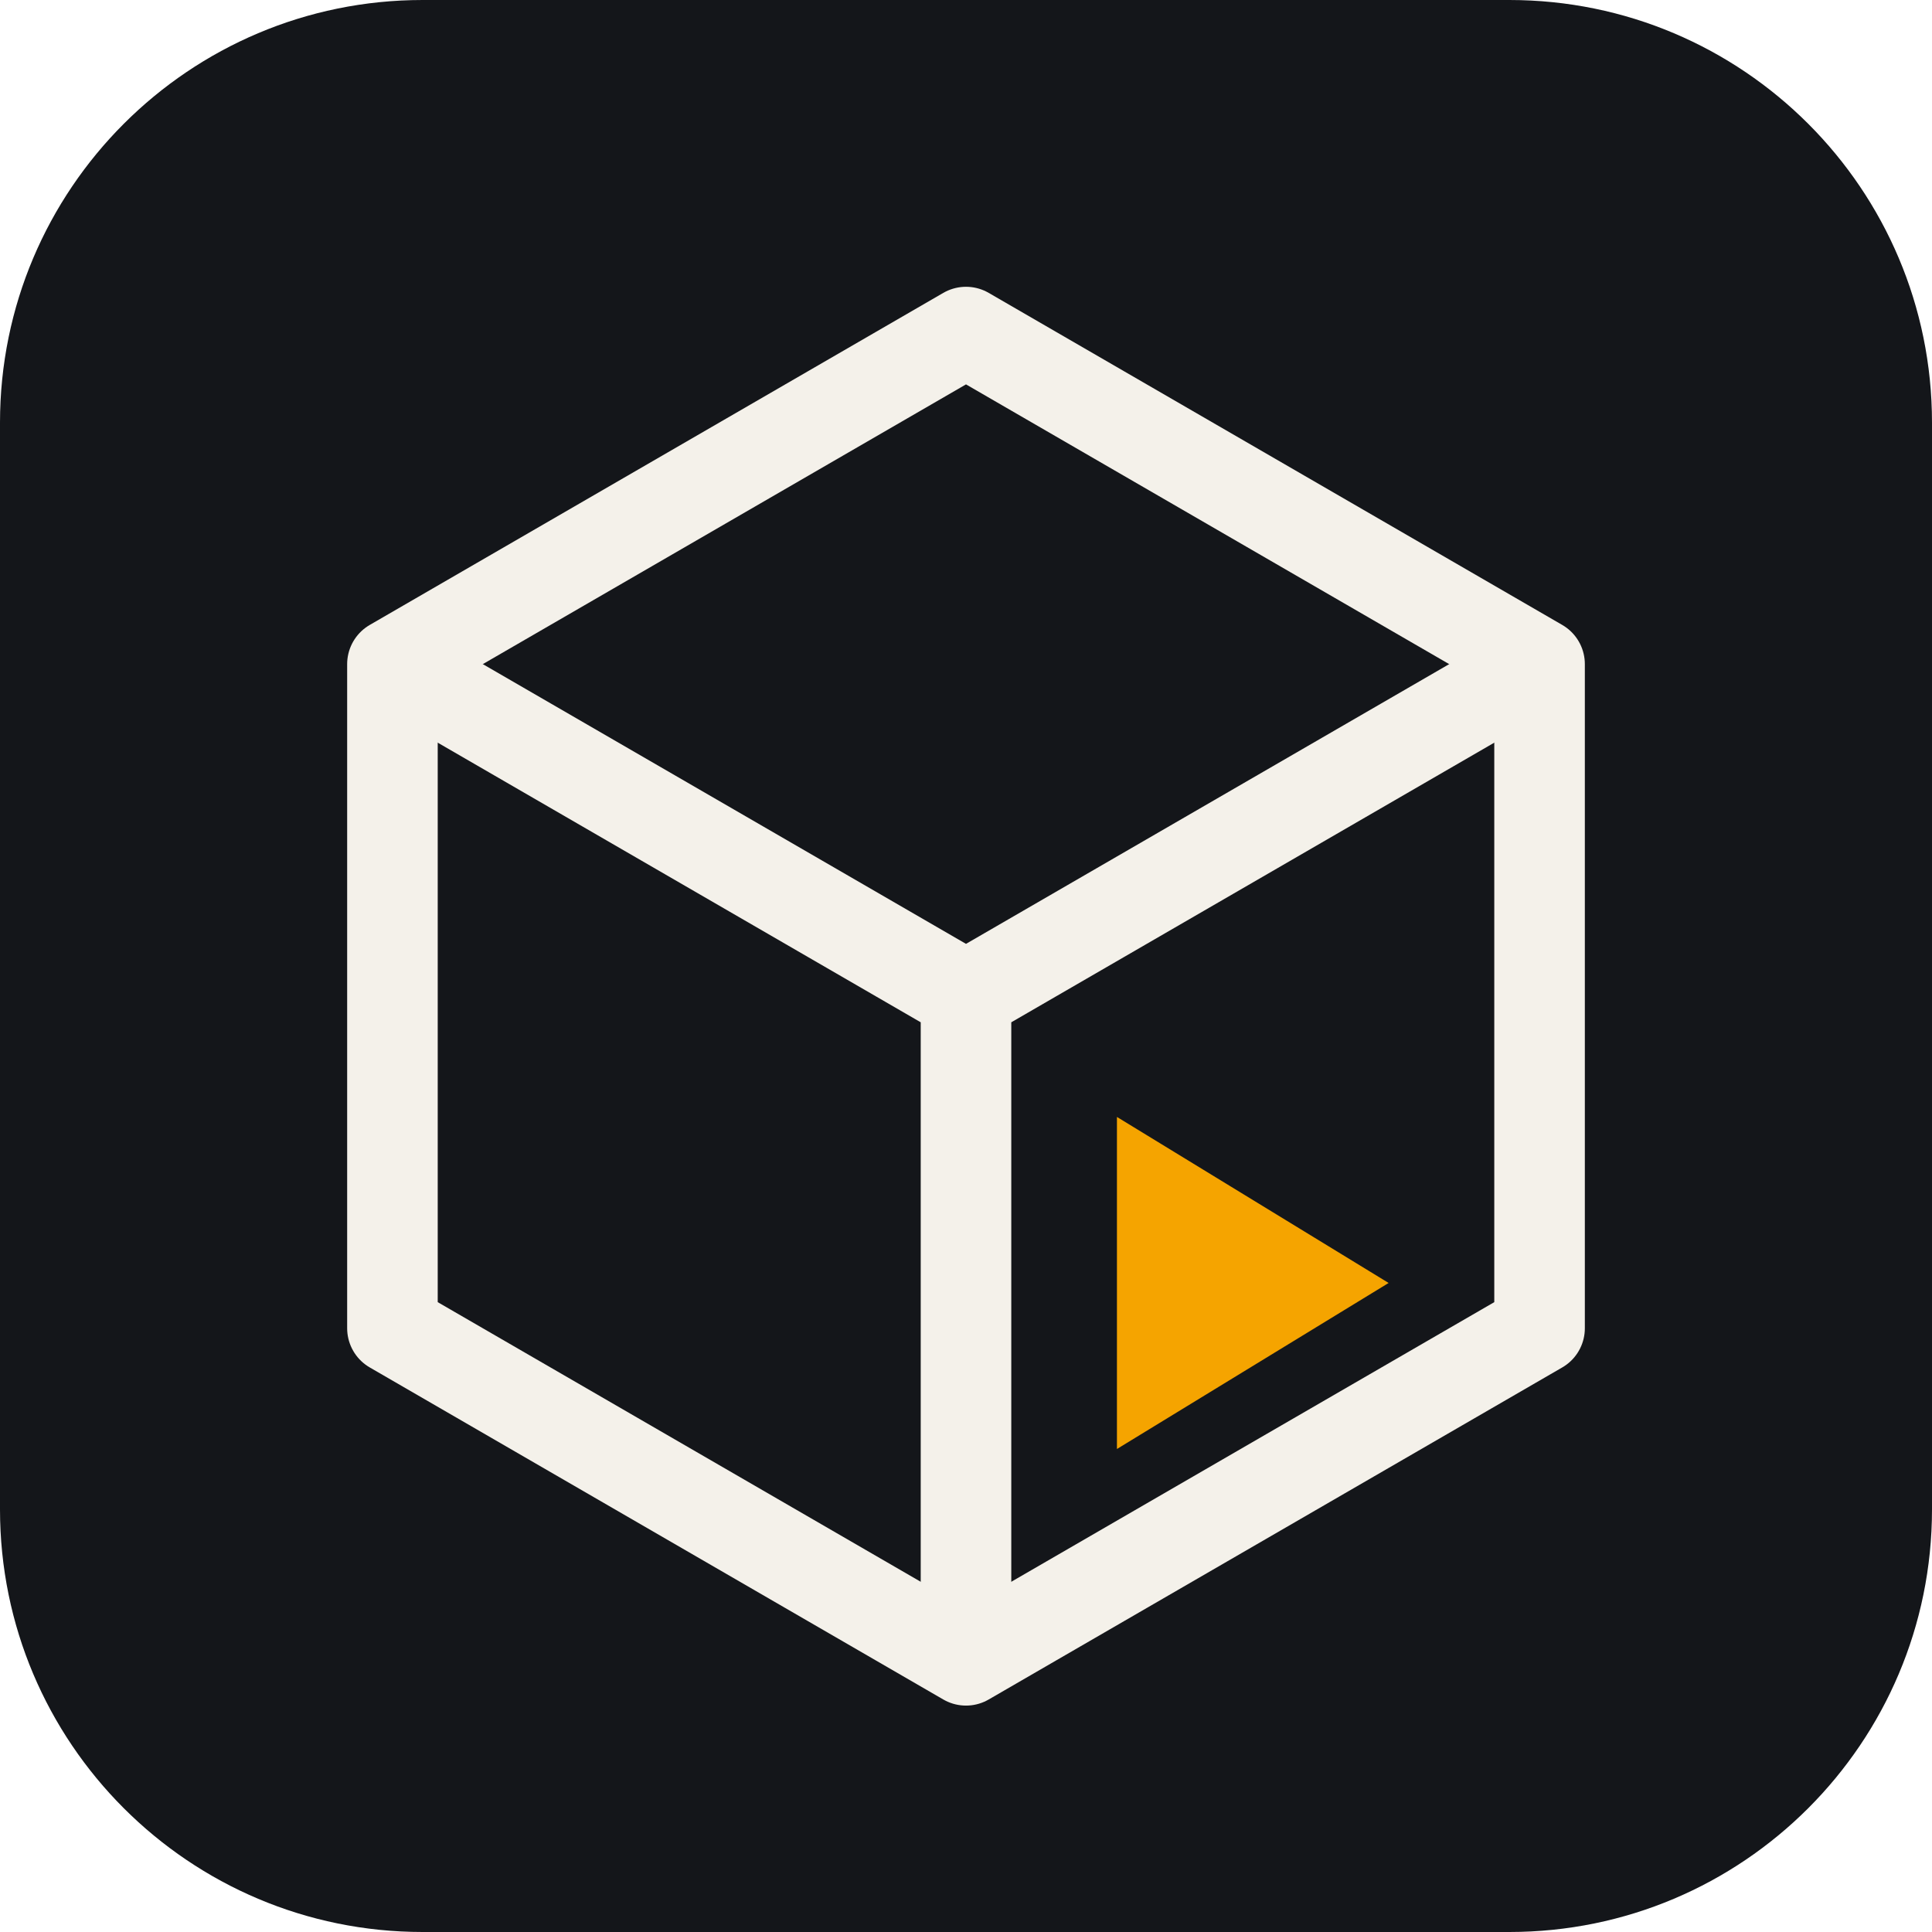
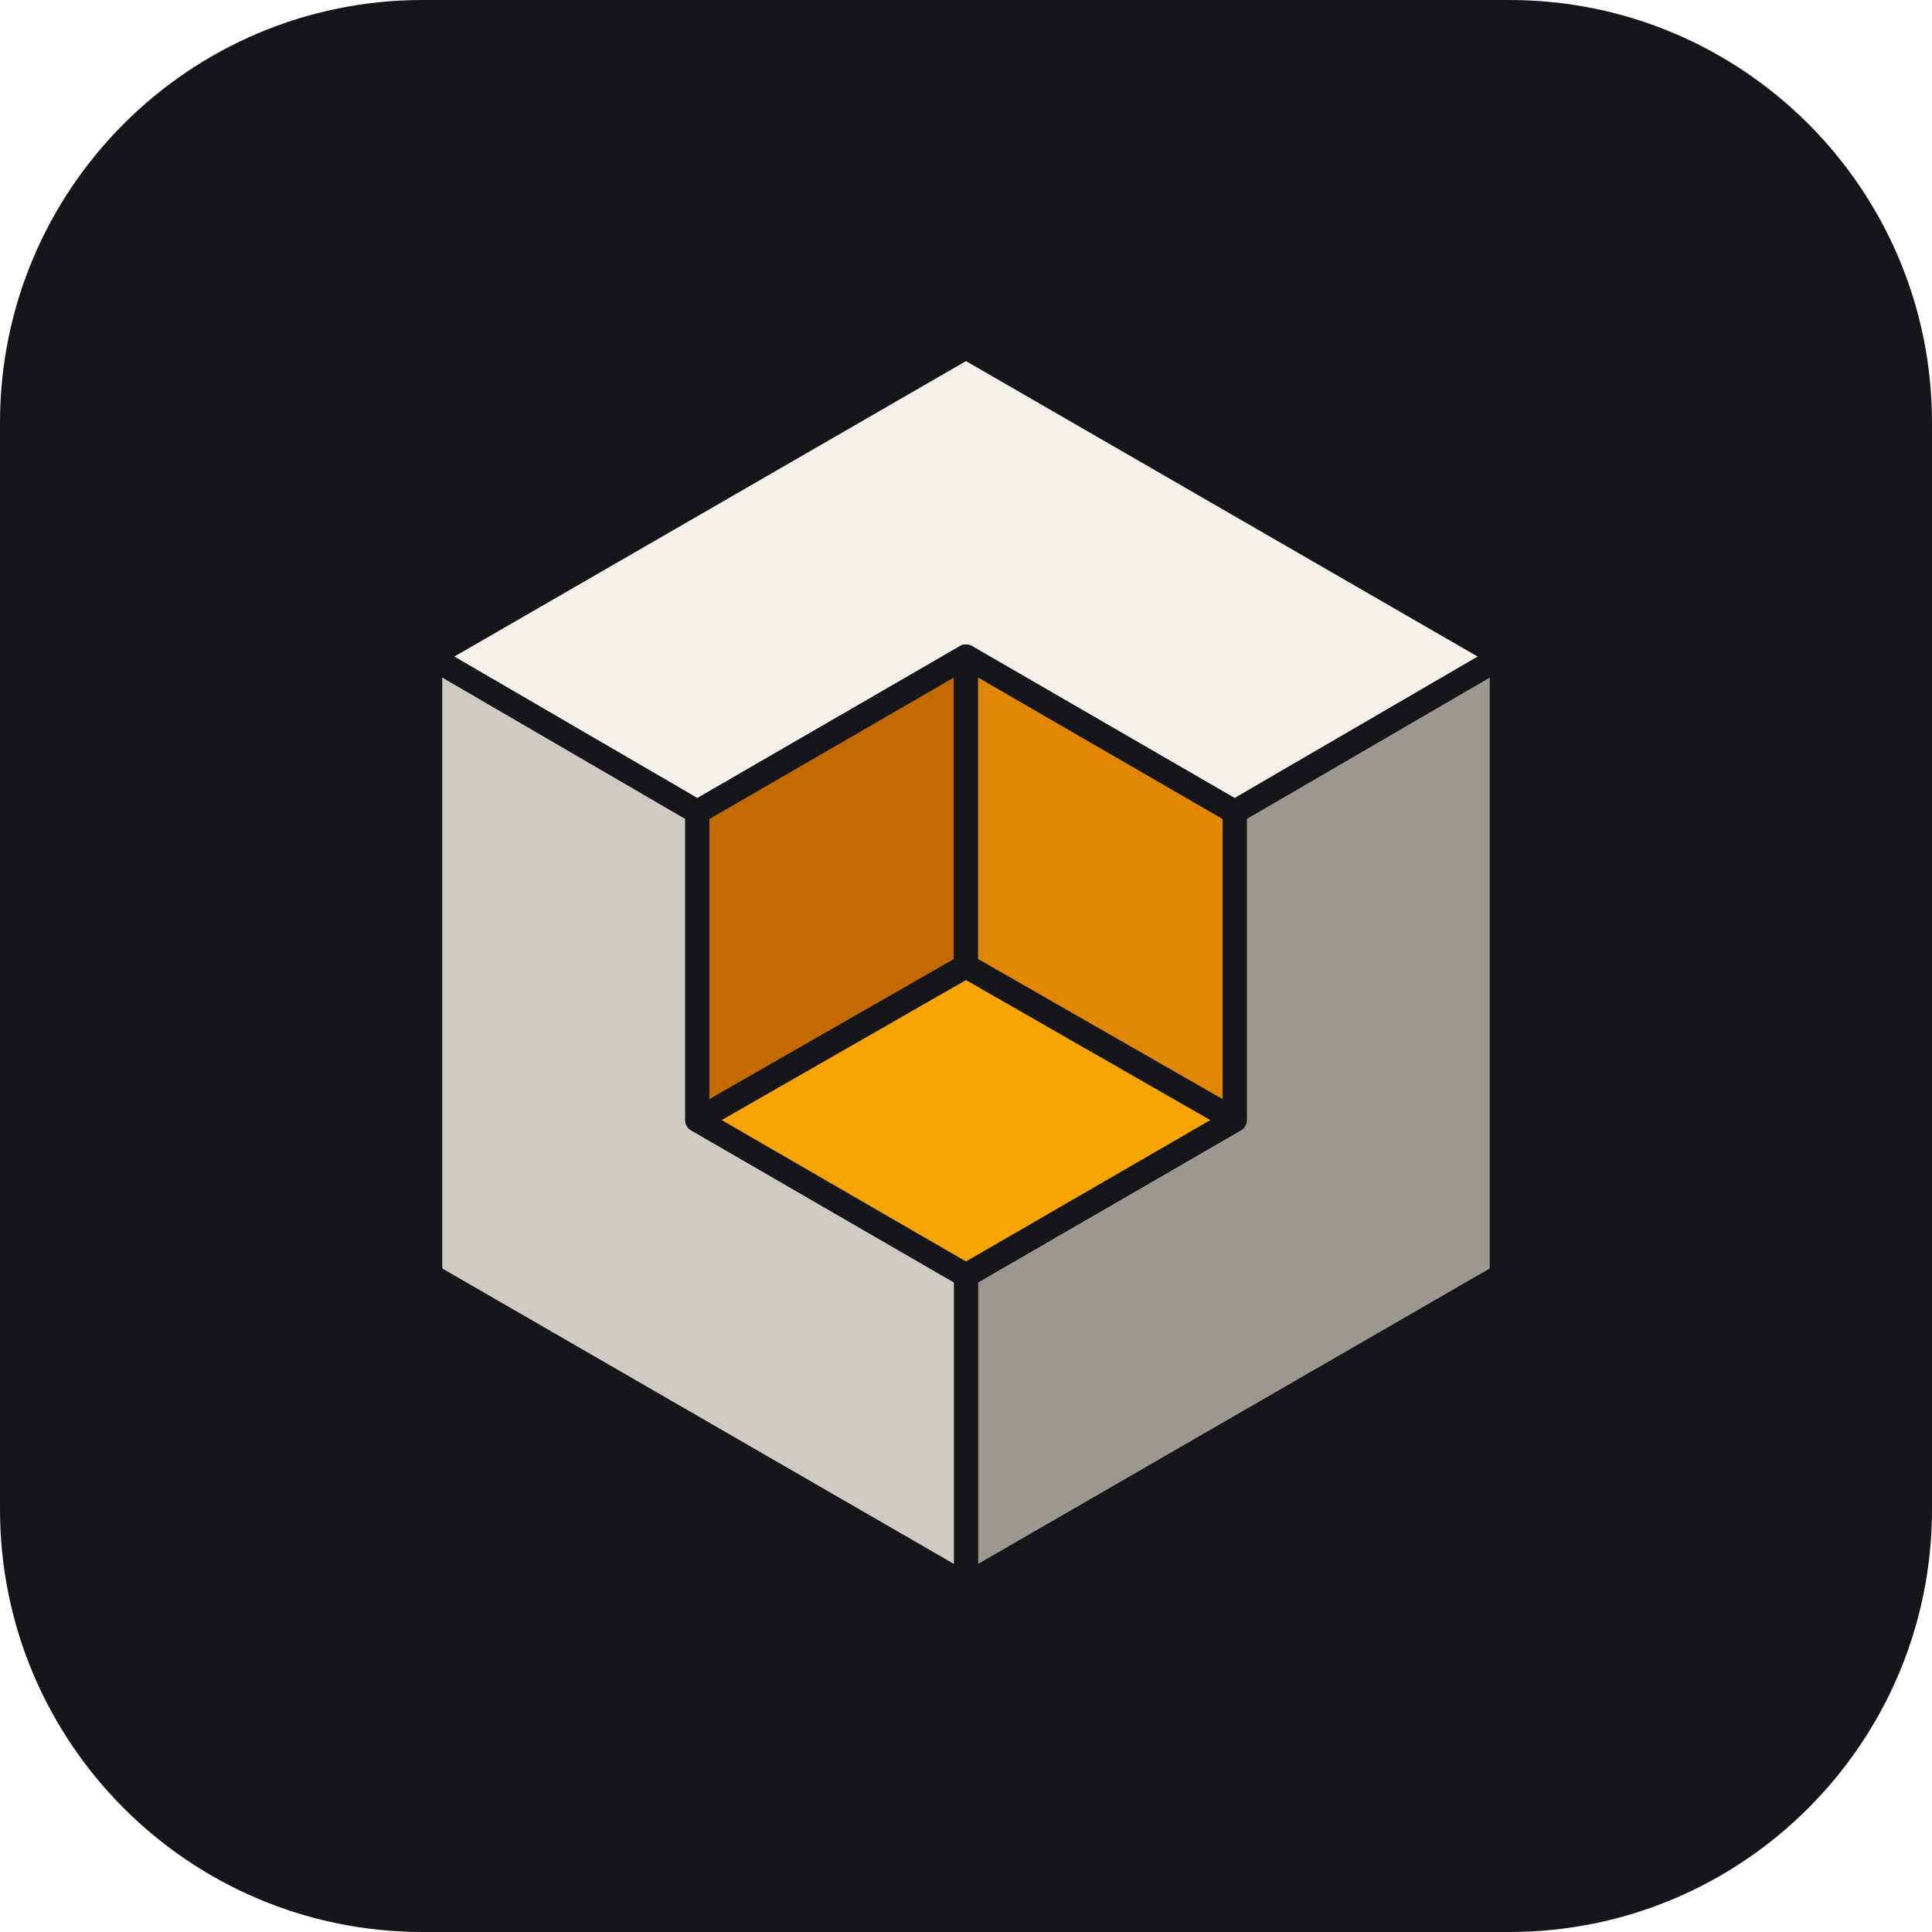
<svg xmlns="http://www.w3.org/2000/svg" viewBox="0 0 128 128" role="img" aria-label="Blender Product Video">
  <rect width="128" height="128" rx="28" fill="#14161A" />
-   <g fill="none" stroke="#F4F1EA" stroke-width="6" stroke-linejoin="round">
-     <path d="M64 22 L102 44 L102 88 L64 110 L26 88 L26 44 Z" />
-     <path d="M26 44 L64 66 L102 44 M64 66 L64 110" />
+   <g stroke="#14161A" stroke-width="1.6" stroke-linejoin="round">
+     <path d="M64.0 23.0 L99.5 43.5 L81.8 53.8 L64.0 43.5 L46.2 53.8 L28.5 43.5 Z" fill="#F4F1EA" />
+     <path d="M99.5 43.5 L99.5 84.5 L64.0 105.0 L64.0 84.5 L81.8 74.2 L81.8 53.8 Z" fill="#9C988F" />
+     <path d="M28.5 43.5 L46.2 53.8 L46.2 74.2 L64.0 84.5 L64.0 105.0 L28.5 84.5 Z" fill="#CFCBC2" />
+     <path d="M64.0 64.0 L81.8 74.2 L64.0 84.5 L46.2 74.2 Z" fill="#F5A400" />
+     <path d="M64.0 64.0 L64.0 43.5 L46.2 53.8 L46.2 74.2 Z" fill="#C26A00" />
+     <path d="M64.0 64.0 L81.8 74.2 L81.8 53.8 L64.0 43.5 Z" fill="#E08600" />
  </g>
-   <path d="M74 74 L74 96 L92 85 Z" fill="#F5A400" />
</svg>
